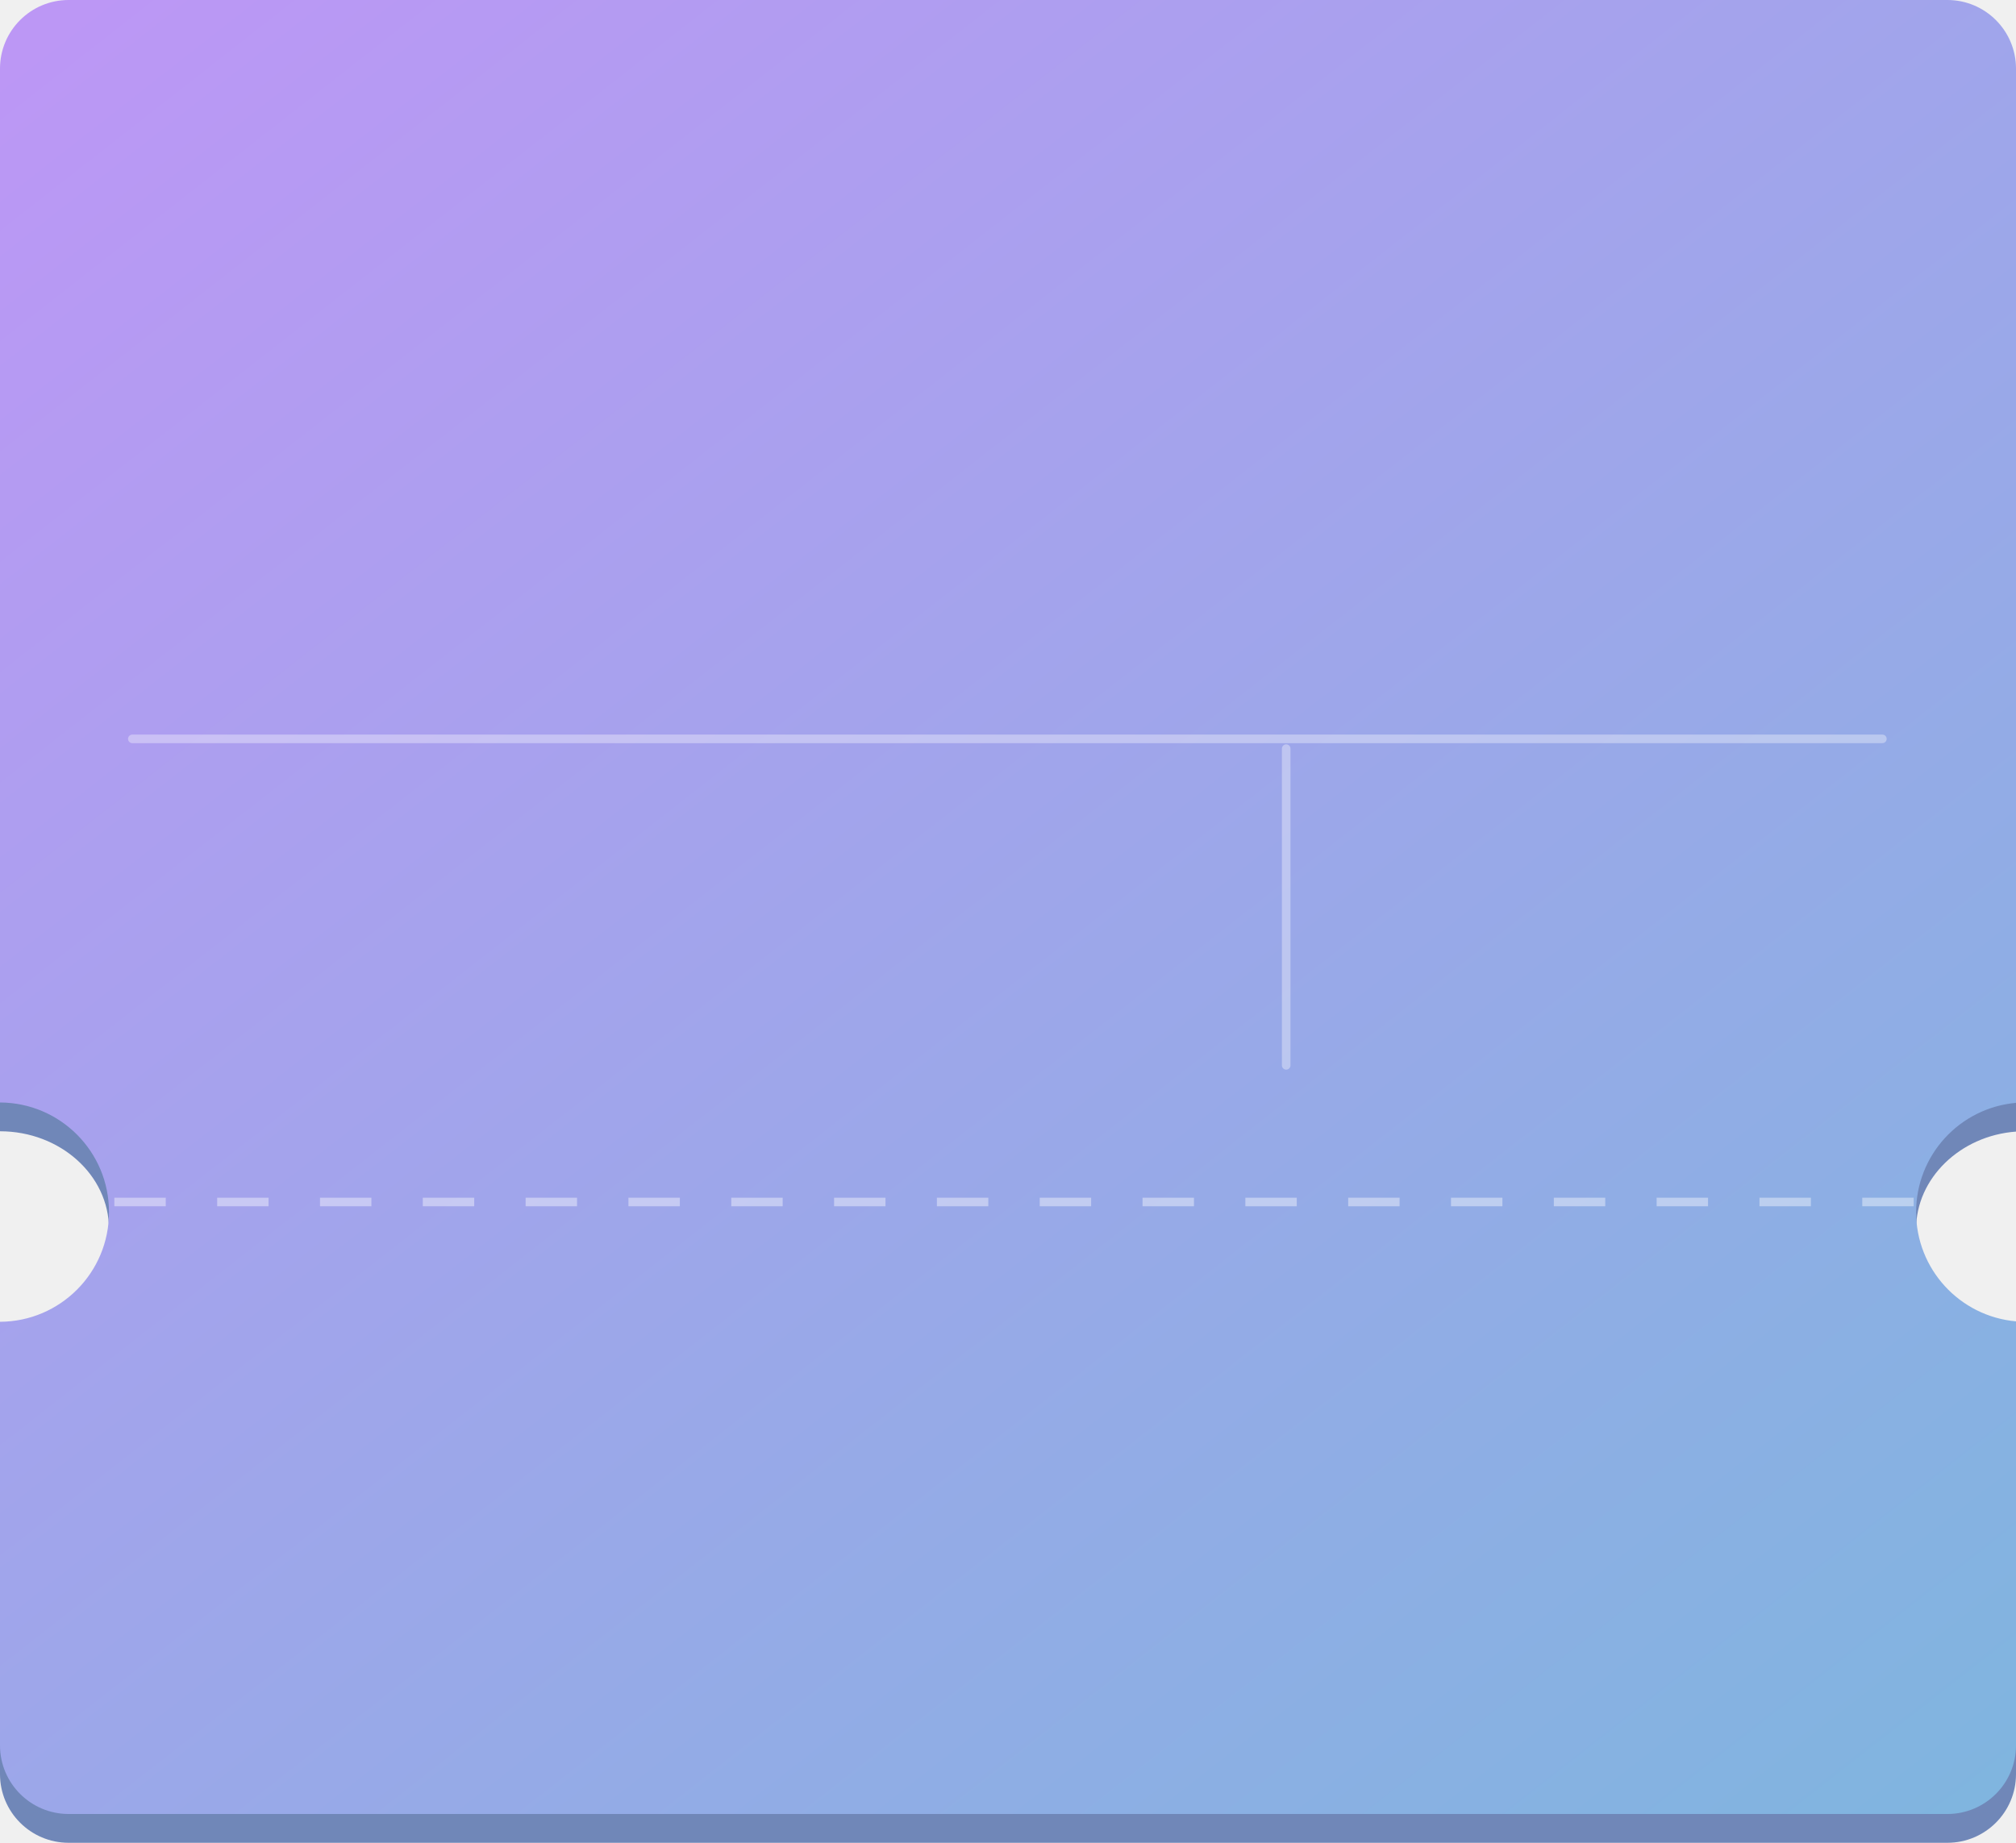
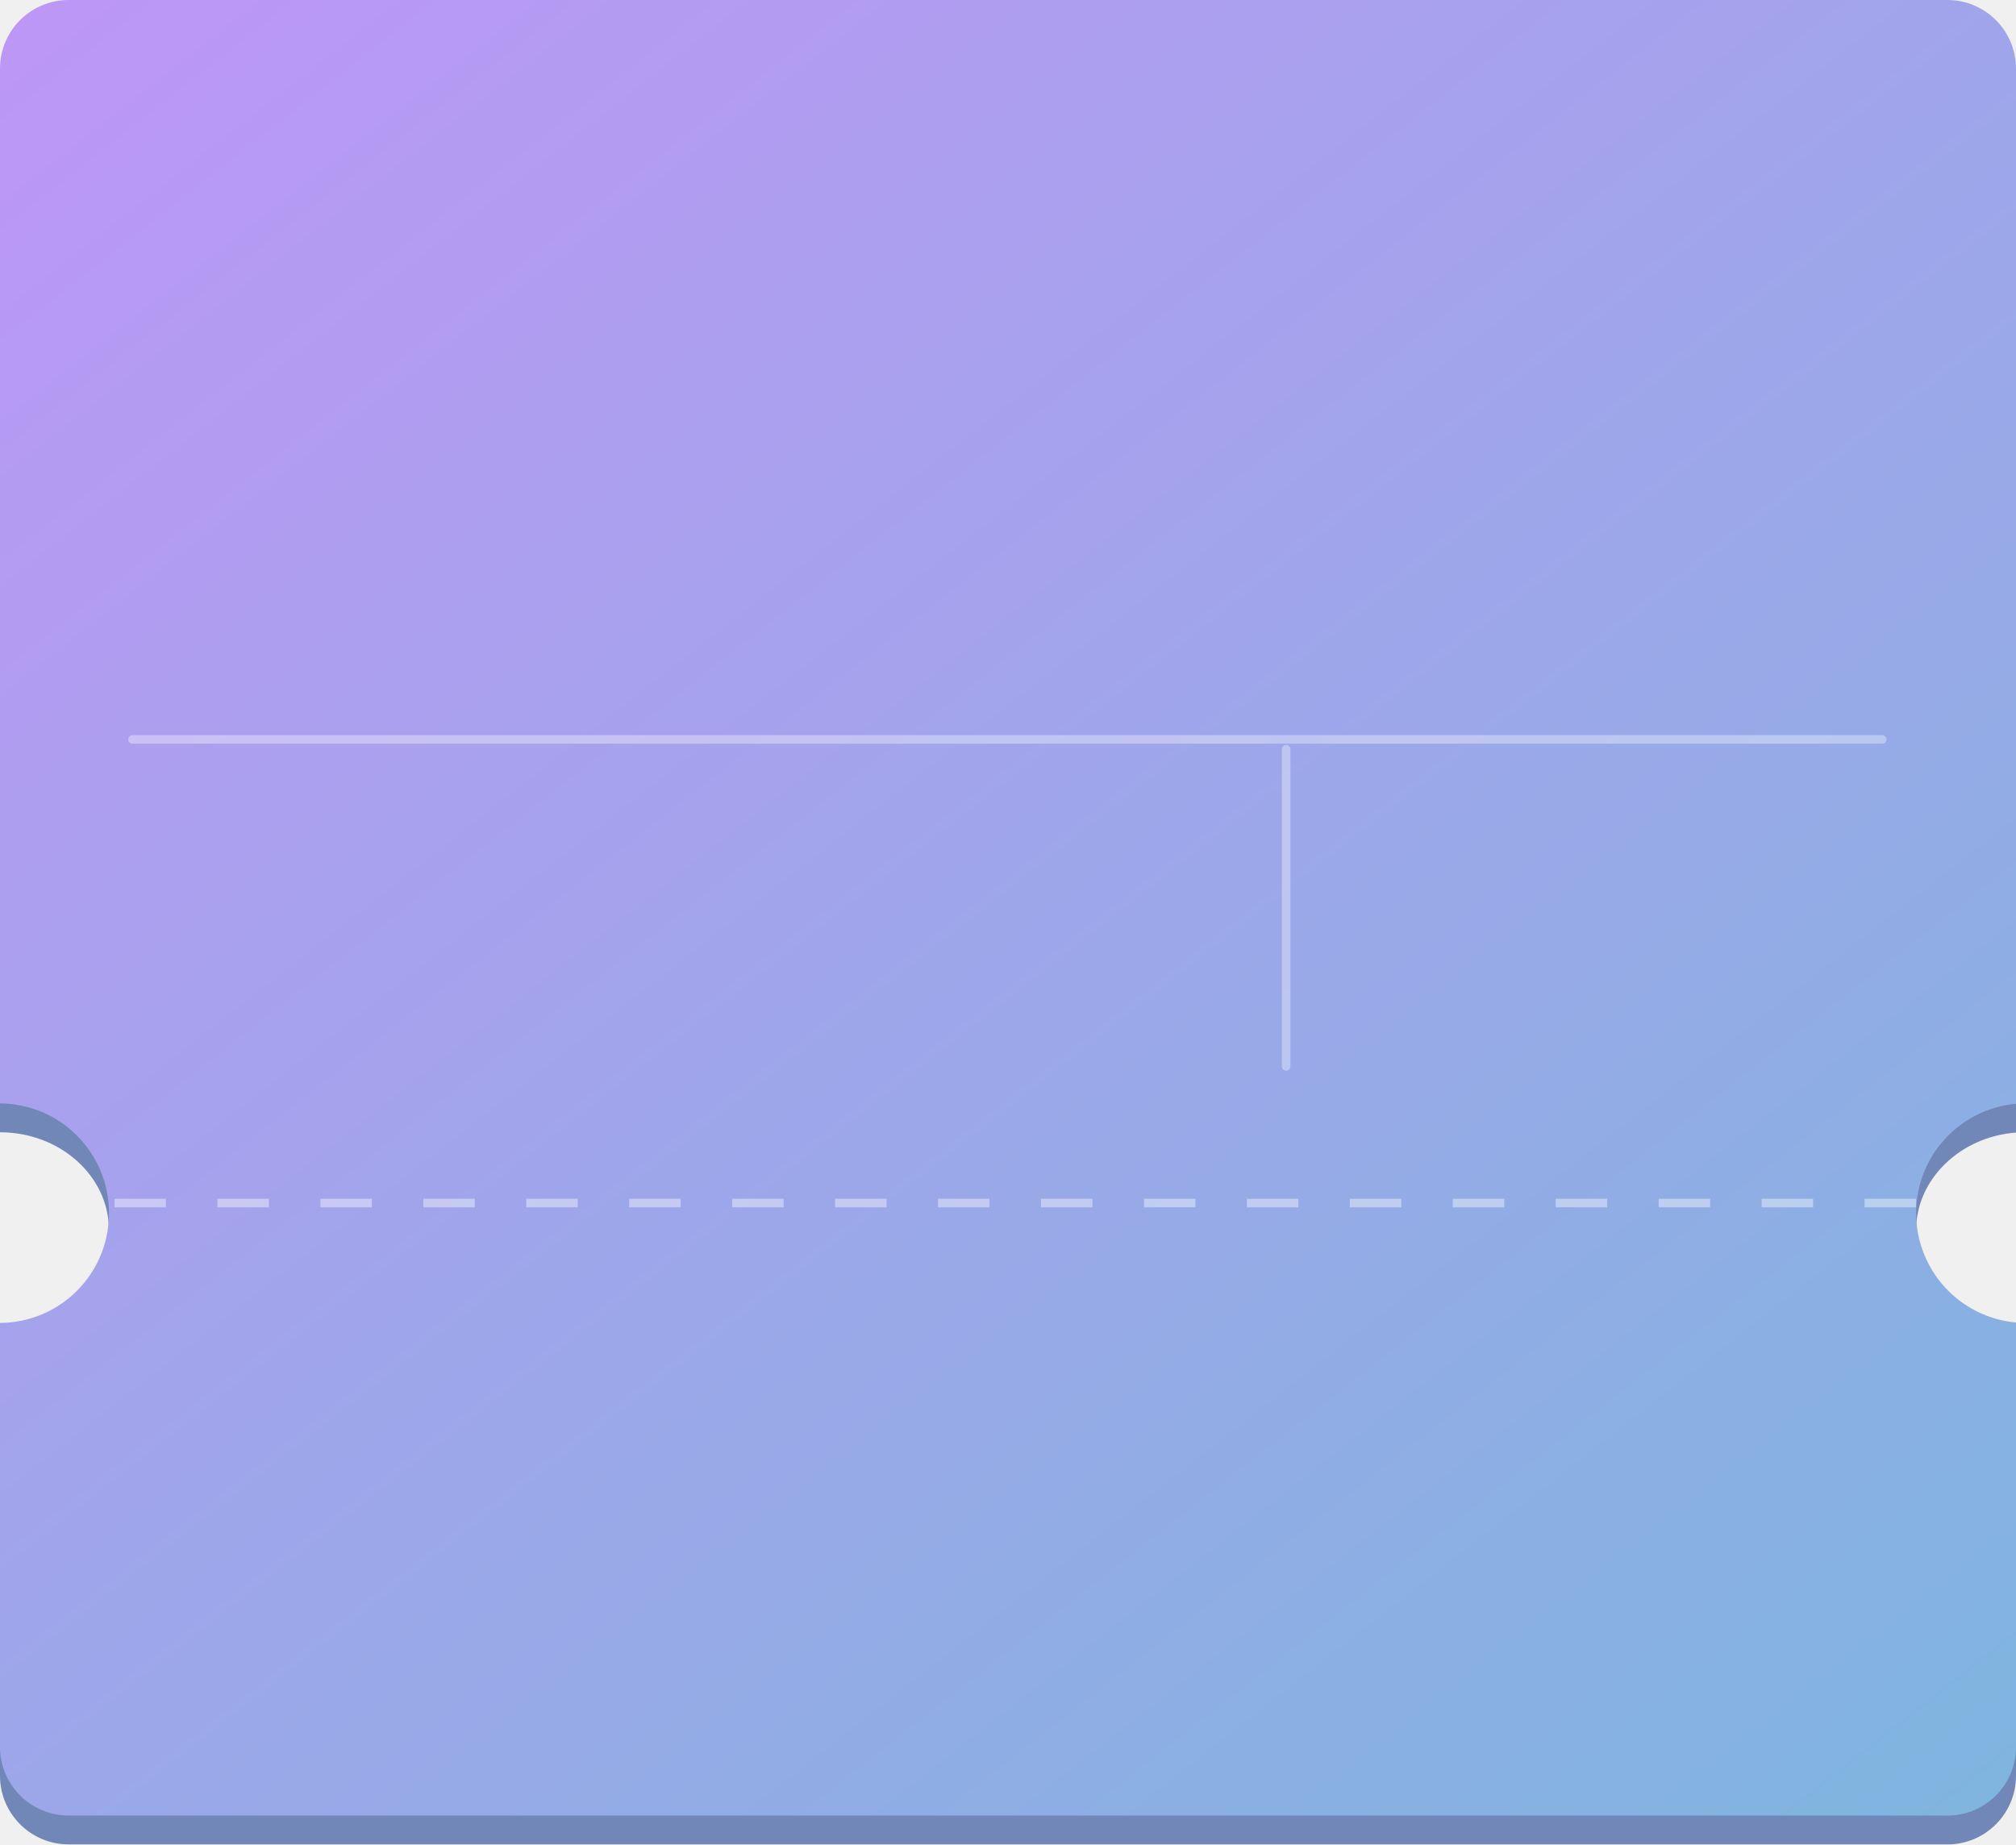
- <svg xmlns="http://www.w3.org/2000/svg" width="235.286" height="215.12" viewBox="0 0 235.286 215.12">
+ <svg xmlns="http://www.w3.org/2000/svg" id="_2A" data-name="2A" width="235" height="215" viewBox="0 0 235 215">
  <defs>
    <linearGradient id="linear-gradient" x1="-0.059" y1="0.093" x2="1.412" y2="1.778" gradientUnits="objectBoundingBox">
      <stop offset="0" stop-color="#bc97f5" />
      <stop offset="1" stop-color="#59c8d1" />
    </linearGradient>
  </defs>
-   <g id="_2A" data-name="2A" transform="translate(0 0)">
-     <g id="Group_57122" data-name="Group 57122" transform="translate(0)">
-       <g id="Group_57121" data-name="Group 57121" transform="translate(0 0)">
-         <g id="Group_57119" data-name="Group 57119" transform="translate(0 0)">
-           <path id="Subtraction_2" data-name="Subtraction 2" d="M227.286,211.759H8a8.009,8.009,0,0,1-8-8V151.525c7.015,0,12.719-5.12,12.719-11.413S7.013,128.7,0,128.7V8A8.009,8.009,0,0,1,8,0H227.286a8.009,8.009,0,0,1,8,8V128.737c-6.538.484-11.659,5.48-11.659,11.375s5.121,10.89,11.659,11.374v52.273A8.009,8.009,0,0,1,227.286,211.759Z" transform="translate(0 3.361)" fill="#7087b8" />
-           <g id="Group_57118" data-name="Group 57118" transform="translate(0)">
-             <path id="Subtraction_1" data-name="Subtraction 1" d="M227.286,211.759H8a8.009,8.009,0,0,1-8-8V154.3a12.773,12.773,0,0,0,12.719-12.8A12.774,12.774,0,0,0,0,128.7V8A8.009,8.009,0,0,1,8,0H227.286a8.009,8.009,0,0,1,8,8V128.742a12.806,12.806,0,0,0,0,25.509v49.508A8.009,8.009,0,0,1,227.286,211.759Z" transform="translate(0)" fill="url(#linear-gradient)" />
-           </g>
-         </g>
-         <g id="Group_57120" data-name="Group 57120" transform="translate(15.443 86.253)" opacity="0.35">
-           <line id="Line_95" data-name="Line 95" x2="204.248" fill="none" stroke="#fff" stroke-linecap="round" stroke-width="1" />
-           <line id="Line_96" data-name="Line 96" y2="36.974" transform="translate(134.667 1.139)" fill="none" stroke="#fff" stroke-linecap="round" stroke-width="1" />
+   <g id="Group_57122" data-name="Group 57122">
+     <g id="Group_57121" data-name="Group 57121">
+       <g id="Group_57119" data-name="Group 57119">
+         <path id="Subtraction_2" data-name="Subtraction 2" d="M227.01,211.639H7.99a8,8,0,0,1-7.99-8v-52.2c7.006,0,12.7-5.117,12.7-11.407S7,128.627,0,128.627V8A8,8,0,0,1,7.99,0H227.01A8,8,0,0,1,235,8V128.664c-6.53.484-11.645,5.477-11.645,11.369S228.47,150.916,235,151.4v52.243a8,8,0,0,1-7.99,8Z" transform="translate(0 3.361)" fill="#7087b8" />
+         <g id="Group_57118" data-name="Group 57118">
+           <path id="Subtraction_1" data-name="Subtraction 1" d="M227.01,211.639H7.99a8,8,0,0,1-7.99-8V154.213A12.762,12.762,0,0,0,12.7,141.42,12.763,12.763,0,0,0,0,128.627V8A8,8,0,0,1,7.99,0H227.01A8,8,0,0,1,235,8V128.669a12.8,12.8,0,0,0,0,25.495v49.48a8,8,0,0,1-7.99,8Z" fill="url(#linear-gradient)" />
        </g>
      </g>
-       <line id="Line_97" data-name="Line 97" x2="211.869" transform="translate(13.345 140.316)" fill="none" stroke="#fff" stroke-width="1" stroke-dasharray="6" opacity="0.41" />
+       <g id="Group_57120" data-name="Group 57120" transform="translate(15.443 86.195)" opacity="0.35">
+         <line id="Line_95" data-name="Line 95" x2="203.962" fill="none" stroke="#fff" stroke-linecap="round" stroke-width="1" />
+         <line id="Line_96" data-name="Line 96" y2="36.974" transform="translate(134.478 1.139)" fill="none" stroke="#fff" stroke-linecap="round" stroke-width="1" />
+       </g>
    </g>
+     <line id="Line_97" data-name="Line 97" x2="211.583" transform="translate(13.345 140.238)" fill="none" stroke="#fff" stroke-width="1" stroke-dasharray="6" opacity="0.41" />
  </g>
</svg>
